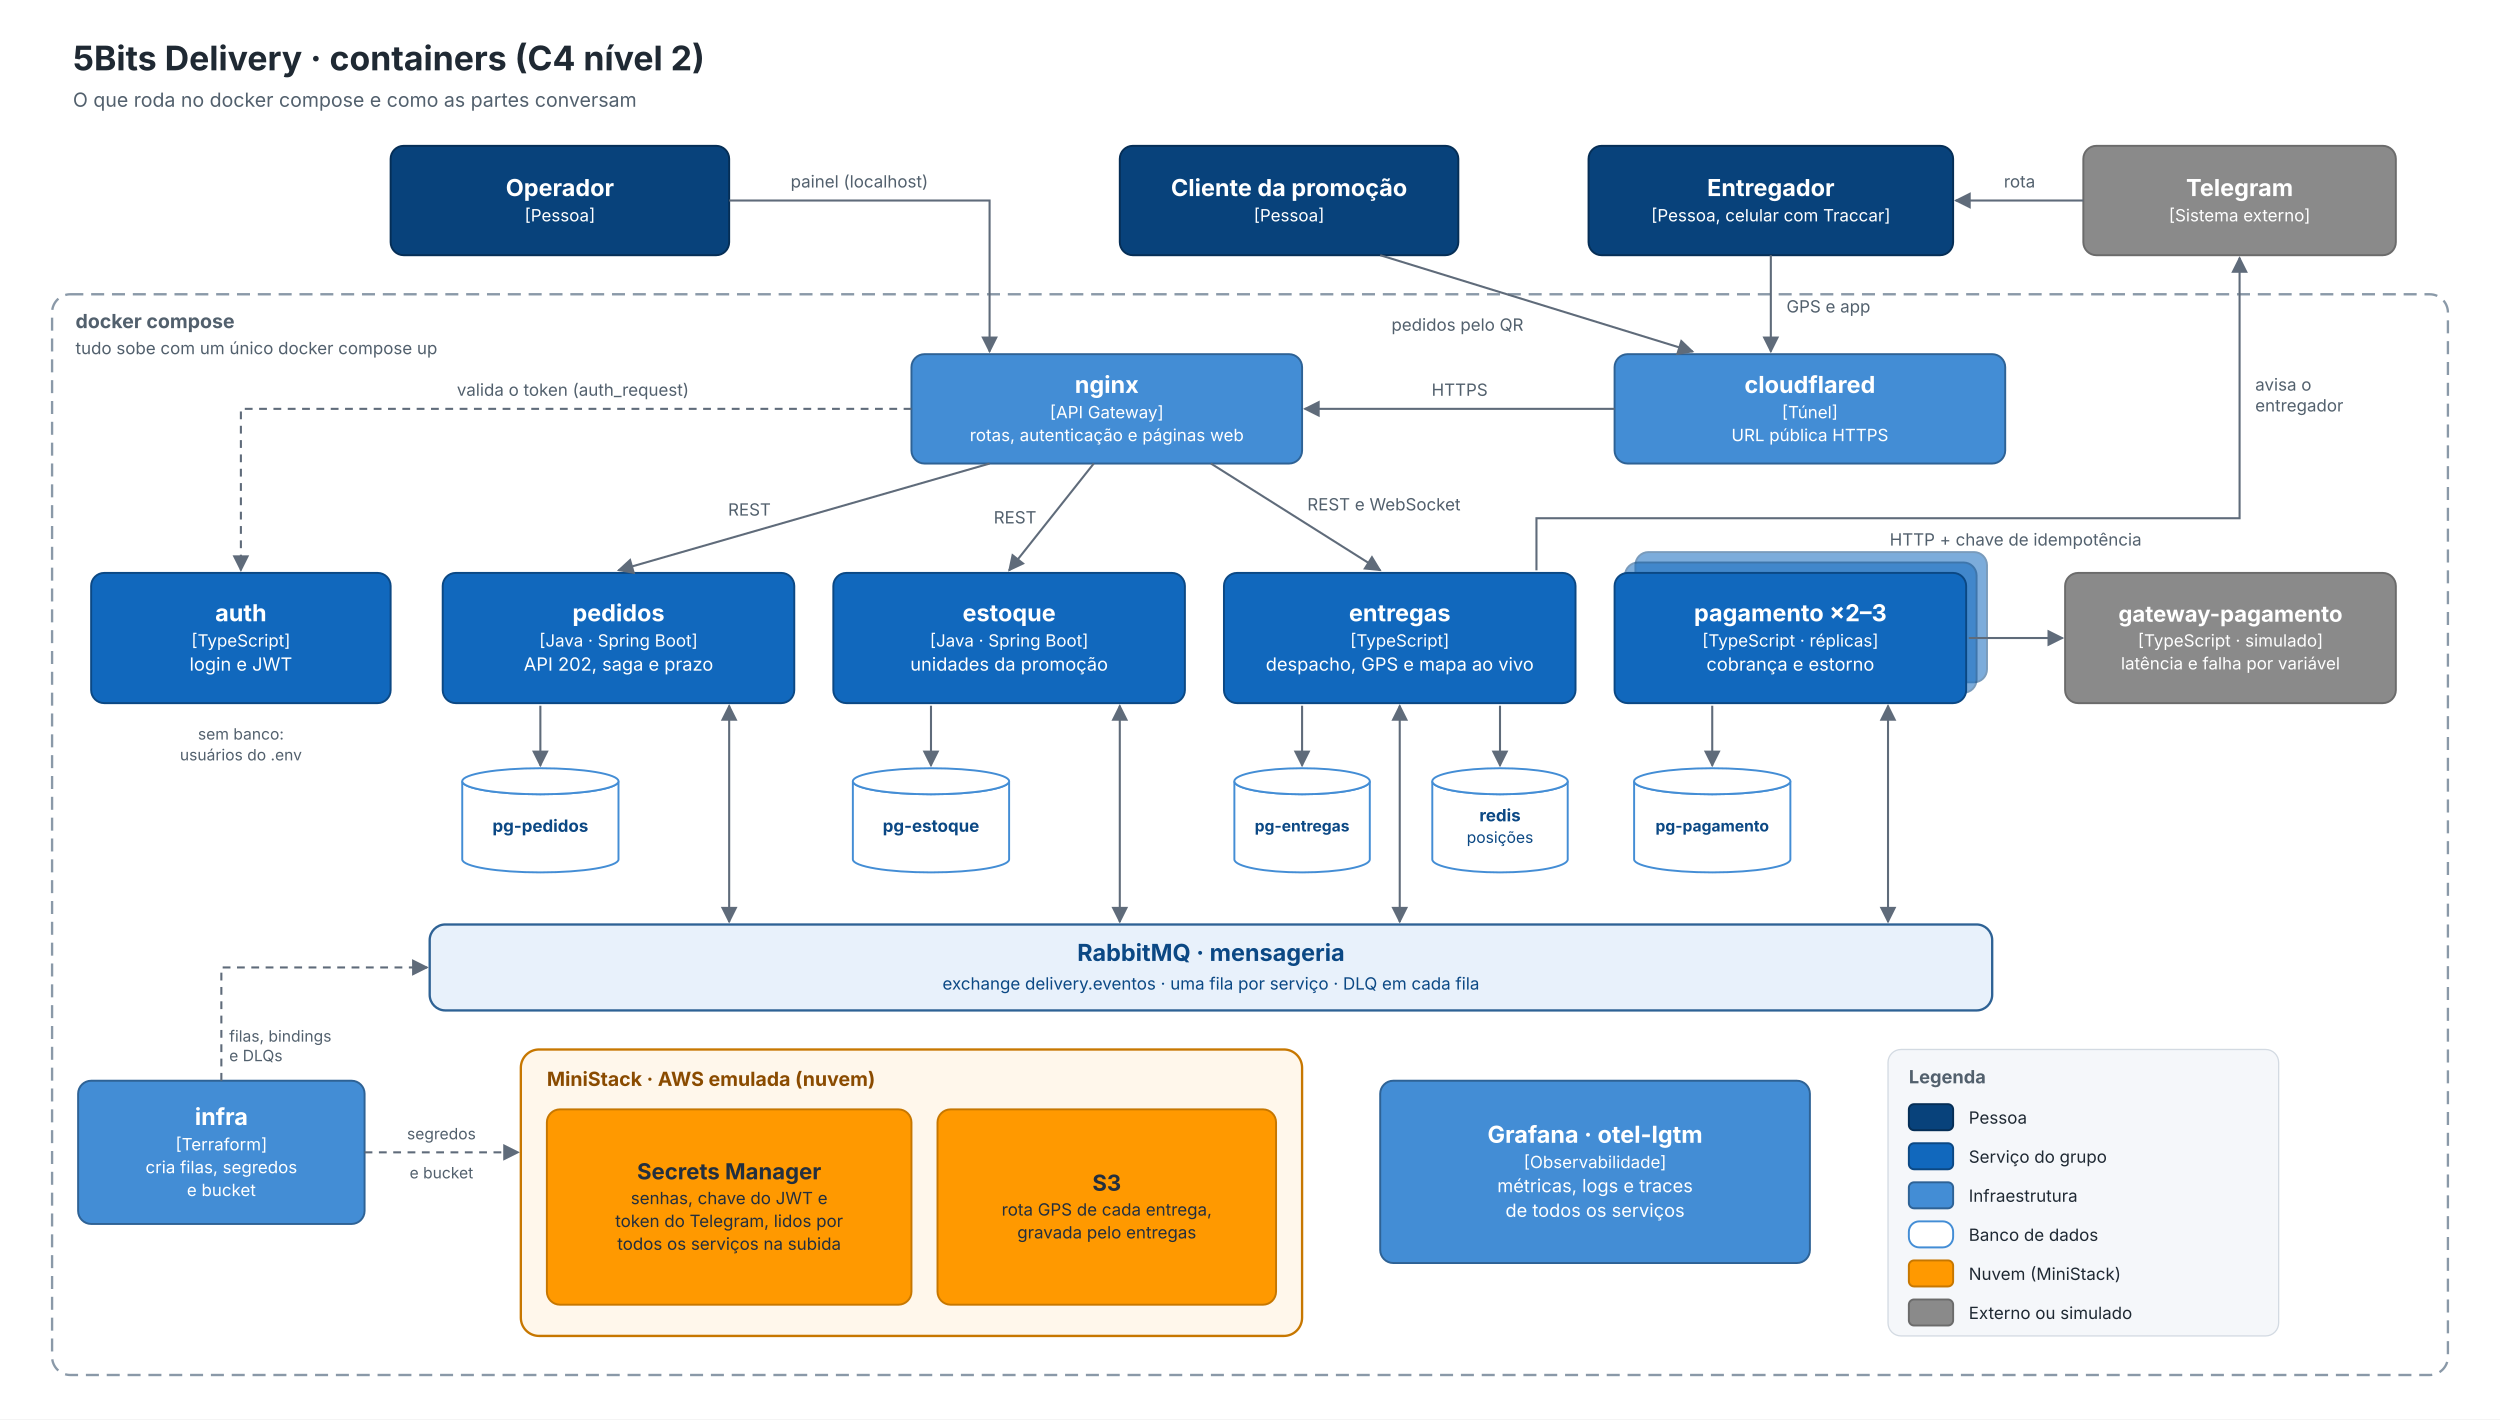
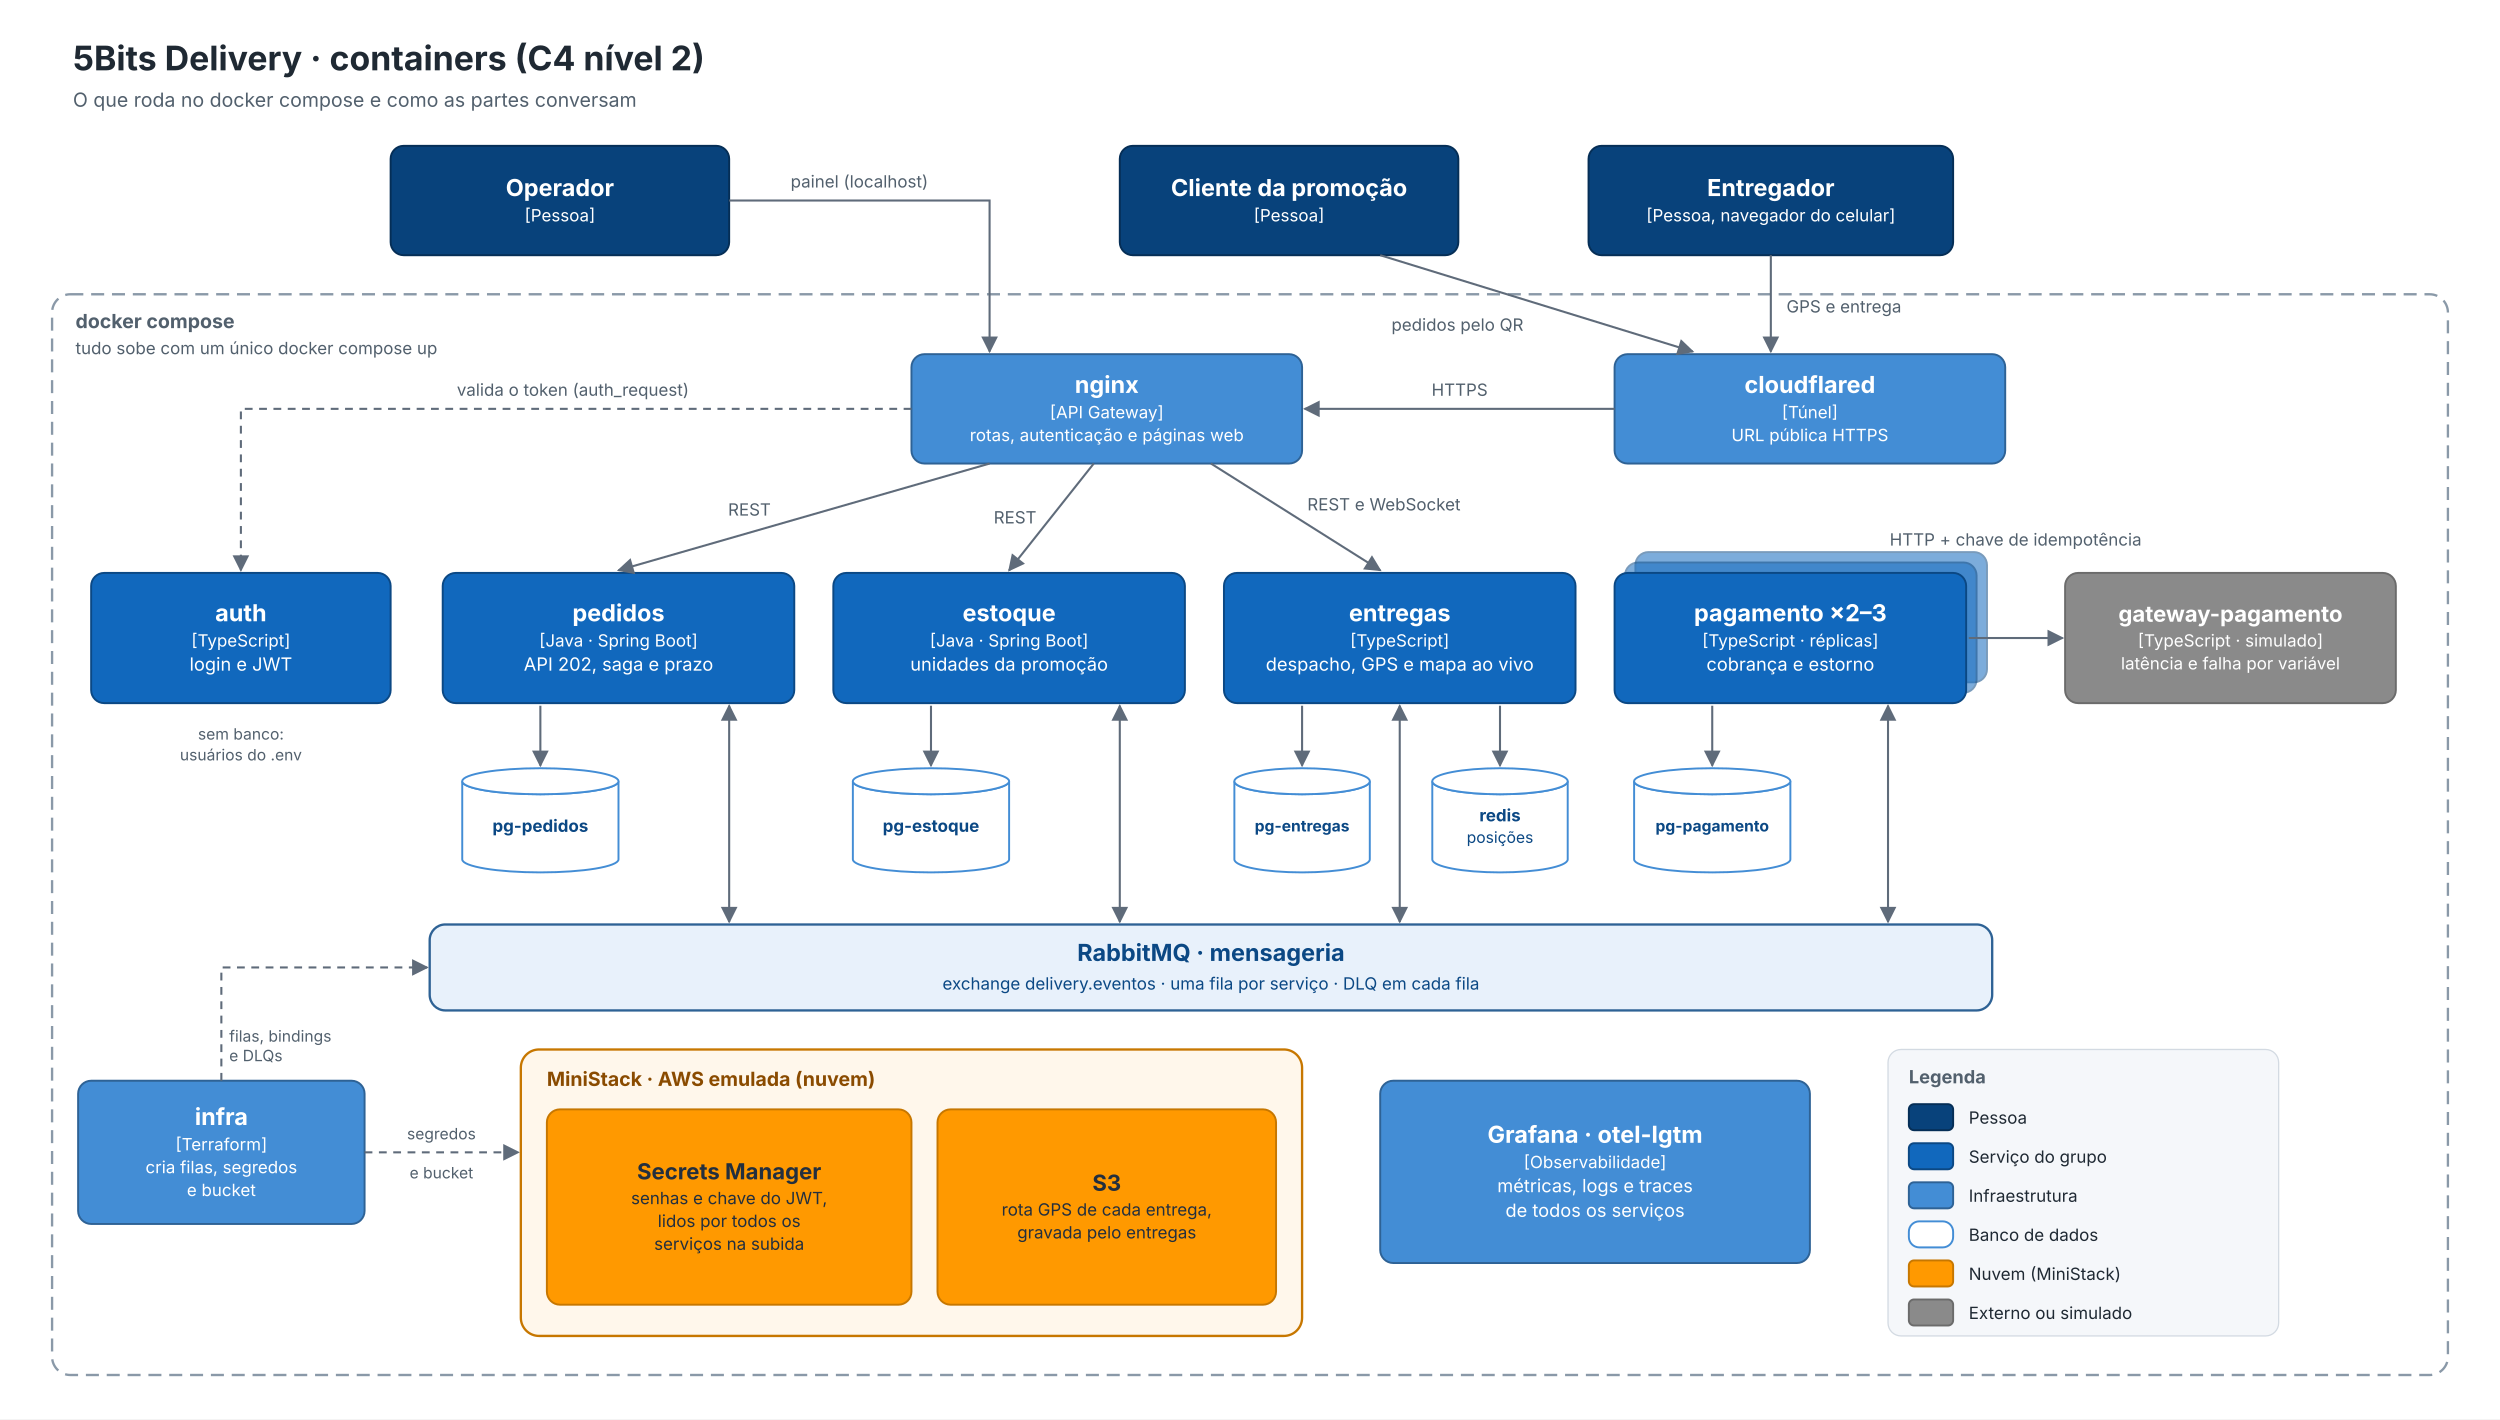
<svg xmlns="http://www.w3.org/2000/svg" width="1920" height="1090" viewBox="0 0 1920 1090">
  <defs>
    <marker id="seta" viewBox="0 0 10 10" refX="9" refY="5" markerWidth="8" markerHeight="8" orient="auto">
      <path d="M0,0 L10,5 L0,10 z" fill="#5f6b7a" />
    </marker>
    <marker id="seta-ini" viewBox="0 0 10 10" refX="1" refY="5" markerWidth="8" markerHeight="8" orient="auto">
      <path d="M10,0 L0,5 L10,10 z" fill="#5f6b7a" />
    </marker>
  </defs>
  <rect width="1920" height="1090" fill="#ffffff" />
  <text x="56" y="54" font-family="Inter, Arial, Helvetica, sans-serif" font-size="26" font-weight="700" fill="#1f2933" text-anchor="start">5Bits Delivery · containers (C4 nível 2)</text>
  <text x="56" y="82" font-family="Inter, Arial, Helvetica, sans-serif" font-size="15" font-weight="400" fill="#52606d" text-anchor="start">O que roda no docker compose e como as partes conversam</text>
  <rect x="300" y="112" width="260" height="84" rx="10" fill="#08427b" stroke="#052e56" stroke-width="1.5" />
  <text x="430.0" y="150.571" font-family="Inter, Arial, Helvetica, sans-serif" font-size="18" font-weight="700" fill="#ffffff" text-anchor="middle">Operador</text>
  <text x="430.0" y="170.011" font-family="Inter, Arial, Helvetica, sans-serif" font-size="13" font-weight="400" fill="#ffffff" text-anchor="middle">[Pessoa]</text>
  <rect x="860" y="112" width="260" height="84" rx="10" fill="#08427b" stroke="#052e56" stroke-width="1.5" />
  <text x="990.0" y="150.571" font-family="Inter, Arial, Helvetica, sans-serif" font-size="18" font-weight="700" fill="#ffffff" text-anchor="middle">Cliente da promoção</text>
  <text x="990.0" y="170.011" font-family="Inter, Arial, Helvetica, sans-serif" font-size="13" font-weight="400" fill="#ffffff" text-anchor="middle">[Pessoa]</text>
  <rect x="1220" y="112" width="280" height="84" rx="10" fill="#08427b" stroke="#052e56" stroke-width="1.5" />
  <text x="1360.0" y="150.571" font-family="Inter, Arial, Helvetica, sans-serif" font-size="18" font-weight="700" fill="#ffffff" text-anchor="middle">Entregador</text>
-   <text x="1360.0" y="170.011" font-family="Inter, Arial, Helvetica, sans-serif" font-size="13" font-weight="400" fill="#ffffff" text-anchor="middle">[Pessoa, celular com Traccar]</text>
-   <rect x="1600" y="112" width="240" height="84" rx="10" fill="#8a8a8a" stroke="#6b6b6b" stroke-width="1.5" />
-   <text x="1720.0" y="150.571" font-family="Inter, Arial, Helvetica, sans-serif" font-size="18" font-weight="700" fill="#ffffff" text-anchor="middle">Telegram</text>
-   <text x="1720.0" y="170.011" font-family="Inter, Arial, Helvetica, sans-serif" font-size="13" font-weight="400" fill="#ffffff" text-anchor="middle">[Sistema externo]</text>
+   <text x="1360.0" y="170.011" font-family="Inter, Arial, Helvetica, sans-serif" font-size="13" font-weight="400" fill="#ffffff" text-anchor="middle">[Pessoa, navegador do celular]</text>
  <rect x="40" y="226" width="1840" height="830" rx="14" fill="none" stroke="#8a99a8" stroke-width="1.8" stroke-dasharray="10 6" />
  <text x="58" y="252" font-family="Inter, Arial, Helvetica, sans-serif" font-size="15" font-weight="700" fill="#52606d" text-anchor="start">docker compose</text>
  <text x="58" y="272" font-family="Inter, Arial, Helvetica, sans-serif" font-size="13" font-weight="400" fill="#52606d" text-anchor="start">tudo sobe com um único docker compose up</text>
  <rect x="700" y="272" width="300" height="84" rx="10" fill="#438dd5" stroke="#2e6295" stroke-width="1.5" />
  <text x="850.0" y="301.796" font-family="Inter, Arial, Helvetica, sans-serif" font-size="18" font-weight="700" fill="#ffffff" text-anchor="middle">nginx</text>
  <text x="850.0" y="321.236" font-family="Inter, Arial, Helvetica, sans-serif" font-size="13" font-weight="400" fill="#ffffff" text-anchor="middle">[API Gateway]</text>
  <text x="850.0" y="338.786" font-family="Inter, Arial, Helvetica, sans-serif" font-size="13" font-weight="400" fill="#ffffff" text-anchor="middle">rotas, autenticação e páginas web</text>
  <rect x="1240" y="272" width="300" height="84" rx="10" fill="#438dd5" stroke="#2e6295" stroke-width="1.5" />
  <text x="1390.0" y="301.796" font-family="Inter, Arial, Helvetica, sans-serif" font-size="18" font-weight="700" fill="#ffffff" text-anchor="middle">cloudflared</text>
  <text x="1390.0" y="321.236" font-family="Inter, Arial, Helvetica, sans-serif" font-size="13" font-weight="400" fill="#ffffff" text-anchor="middle">[Túnel]</text>
  <text x="1390.0" y="338.786" font-family="Inter, Arial, Helvetica, sans-serif" font-size="13" font-weight="400" fill="#ffffff" text-anchor="middle">URL pública HTTPS</text>
  <rect x="70" y="440" width="230" height="100" rx="10" fill="#1168bd" stroke="#0b4884" stroke-width="1.5" />
  <text x="185.0" y="477.121" font-family="Inter, Arial, Helvetica, sans-serif" font-size="18" font-weight="700" fill="#ffffff" text-anchor="middle">auth</text>
  <text x="185.0" y="496.561" font-family="Inter, Arial, Helvetica, sans-serif" font-size="13" font-weight="400" fill="#ffffff" text-anchor="middle">[TypeScript]</text>
  <text x="185.0" y="515.083" font-family="Inter, Arial, Helvetica, sans-serif" font-size="14" font-weight="400" fill="#ffffff" text-anchor="middle">login e JWT</text>
  <rect x="340" y="440" width="270" height="100" rx="10" fill="#1168bd" stroke="#0b4884" stroke-width="1.5" />
  <text x="475.0" y="477.121" font-family="Inter, Arial, Helvetica, sans-serif" font-size="18" font-weight="700" fill="#ffffff" text-anchor="middle">pedidos</text>
  <text x="475.0" y="496.561" font-family="Inter, Arial, Helvetica, sans-serif" font-size="13" font-weight="400" fill="#ffffff" text-anchor="middle">[Java · Spring Boot]</text>
  <text x="475.0" y="515.083" font-family="Inter, Arial, Helvetica, sans-serif" font-size="14" font-weight="400" fill="#ffffff" text-anchor="middle">API 202, saga e prazo</text>
  <rect x="640" y="440" width="270" height="100" rx="10" fill="#1168bd" stroke="#0b4884" stroke-width="1.5" />
  <text x="775.0" y="477.121" font-family="Inter, Arial, Helvetica, sans-serif" font-size="18" font-weight="700" fill="#ffffff" text-anchor="middle">estoque</text>
  <text x="775.0" y="496.561" font-family="Inter, Arial, Helvetica, sans-serif" font-size="13" font-weight="400" fill="#ffffff" text-anchor="middle">[Java · Spring Boot]</text>
  <text x="775.0" y="515.083" font-family="Inter, Arial, Helvetica, sans-serif" font-size="14" font-weight="400" fill="#ffffff" text-anchor="middle">unidades da promoção</text>
  <rect x="940" y="440" width="270" height="100" rx="10" fill="#1168bd" stroke="#0b4884" stroke-width="1.5" />
  <text x="1075.0" y="477.121" font-family="Inter, Arial, Helvetica, sans-serif" font-size="18" font-weight="700" fill="#ffffff" text-anchor="middle">entregas</text>
  <text x="1075.0" y="496.561" font-family="Inter, Arial, Helvetica, sans-serif" font-size="13" font-weight="400" fill="#ffffff" text-anchor="middle">[TypeScript]</text>
  <text x="1075.0" y="515.083" font-family="Inter, Arial, Helvetica, sans-serif" font-size="14" font-weight="400" fill="#ffffff" text-anchor="middle">despacho, GPS e mapa ao vivo</text>
  <rect x="1256" y="424" width="270" height="100" rx="10" fill="#1168bd" stroke="#0b4884" stroke-width="1.5" opacity="0.55" />
  <rect x="1248" y="432" width="270" height="100" rx="10" fill="#1168bd" stroke="#0b4884" stroke-width="1.5" opacity="0.55" />
  <rect x="1240" y="440" width="270" height="100" rx="10" fill="#1168bd" stroke="#0b4884" stroke-width="1.5" />
  <text x="1375.0" y="477.121" font-family="Inter, Arial, Helvetica, sans-serif" font-size="18" font-weight="700" fill="#ffffff" text-anchor="middle">pagamento ×2–3</text>
  <text x="1375.0" y="496.561" font-family="Inter, Arial, Helvetica, sans-serif" font-size="13" font-weight="400" fill="#ffffff" text-anchor="middle">[TypeScript · réplicas]</text>
  <text x="1375.0" y="515.083" font-family="Inter, Arial, Helvetica, sans-serif" font-size="14" font-weight="400" fill="#ffffff" text-anchor="middle">cobrança e estorno</text>
  <rect x="1586" y="440" width="254" height="100" rx="10" fill="#8a8a8a" stroke="#6b6b6b" stroke-width="1.5" />
  <text x="1713.0" y="477.499" font-family="Inter, Arial, Helvetica, sans-serif" font-size="17" font-weight="700" fill="#ffffff" text-anchor="middle">gateway-pagamento</text>
  <text x="1713.0" y="496.561" font-family="Inter, Arial, Helvetica, sans-serif" font-size="13" font-weight="400" fill="#ffffff" text-anchor="middle">[TypeScript · simulado]</text>
  <text x="1713.0" y="514.111" font-family="Inter, Arial, Helvetica, sans-serif" font-size="13" font-weight="400" fill="#ffffff" text-anchor="middle">latência e falha por variável</text>
  <path d="M355,600 a60.0,10 0 0,0 120,0 v60 a60.0,10 0 0,1 -120,0 z" fill="#ffffff" stroke="#438dd5" stroke-width="1.5" />
  <ellipse cx="415.0" cy="600" rx="60.0" ry="10" fill="#ffffff" stroke="#438dd5" stroke-width="1.5" />
  <text x="415.0" y="638.861" font-family="Inter, Arial, Helvetica, sans-serif" font-size="13" font-weight="700" fill="#0b4884" text-anchor="middle">pg-pedidos</text>
  <path d="M655,600 a60.0,10 0 0,0 120,0 v60 a60.0,10 0 0,1 -120,0 z" fill="#ffffff" stroke="#438dd5" stroke-width="1.5" />
  <ellipse cx="715.0" cy="600" rx="60.0" ry="10" fill="#ffffff" stroke="#438dd5" stroke-width="1.5" />
  <text x="715.0" y="638.861" font-family="Inter, Arial, Helvetica, sans-serif" font-size="13" font-weight="700" fill="#0b4884" text-anchor="middle">pg-estoque</text>
  <path d="M948,600 a52.0,10 0 0,0 104,0 v60 a52.0,10 0 0,1 -104,0 z" fill="#ffffff" stroke="#438dd5" stroke-width="1.5" />
  <ellipse cx="1000.0" cy="600" rx="52.0" ry="10" fill="#ffffff" stroke="#438dd5" stroke-width="1.5" />
  <text x="1000.0" y="638.564" font-family="Inter, Arial, Helvetica, sans-serif" font-size="12" font-weight="700" fill="#0b4884" text-anchor="middle">pg-entregas</text>
  <path d="M1100,600 a52.0,10 0 0,0 104,0 v60 a52.0,10 0 0,1 -104,0 z" fill="#ffffff" stroke="#438dd5" stroke-width="1.5" />
  <ellipse cx="1152.0" cy="600" rx="52.0" ry="10" fill="#ffffff" stroke="#438dd5" stroke-width="1.5" />
  <text x="1152.0" y="630.761" font-family="Inter, Arial, Helvetica, sans-serif" font-size="13" font-weight="700" fill="#0b4884" text-anchor="middle">redis</text>
  <text x="1152.0" y="647.339" font-family="Inter, Arial, Helvetica, sans-serif" font-size="12" font-weight="400" fill="#0b4884" text-anchor="middle">posições</text>
  <path d="M1255,600 a60.0,10 0 0,0 120,0 v60 a60.0,10 0 0,1 -120,0 z" fill="#ffffff" stroke="#438dd5" stroke-width="1.5" />
  <ellipse cx="1315.0" cy="600" rx="60.0" ry="10" fill="#ffffff" stroke="#438dd5" stroke-width="1.5" />
  <text x="1315.0" y="638.564" font-family="Inter, Arial, Helvetica, sans-serif" font-size="12" font-weight="700" fill="#0b4884" text-anchor="middle">pg-pagamento</text>
  <text x="185" y="568" font-family="Inter, Arial, Helvetica, sans-serif" font-size="12" font-weight="400" fill="#52606d" text-anchor="middle">sem banco:</text>
  <text x="185" y="584" font-family="Inter, Arial, Helvetica, sans-serif" font-size="12" font-weight="400" fill="#52606d" text-anchor="middle">usuários do .env</text>
  <rect x="330" y="710" width="1200" height="66" rx="12" fill="#e8f1fb" stroke="#2e6295" stroke-width="1.8" />
  <text x="930" y="738" font-family="Inter, Arial, Helvetica, sans-serif" font-size="18" font-weight="700" fill="#0b4884" text-anchor="middle">RabbitMQ · mensageria</text>
  <text x="930" y="760" font-family="Inter, Arial, Helvetica, sans-serif" font-size="13" font-weight="400" fill="#0b4884" text-anchor="middle">exchange delivery.eventos · uma fila por serviço · DLQ em cada fila</text>
  <path d="M560,542 L560,708" fill="none" stroke="#5f6b7a" stroke-width="1.6" marker-start="url(#seta-ini)" marker-end="url(#seta)" />
  <path d="M860,542 L860,708" fill="none" stroke="#5f6b7a" stroke-width="1.6" marker-start="url(#seta-ini)" marker-end="url(#seta)" />
  <path d="M1075,542 L1075,708" fill="none" stroke="#5f6b7a" stroke-width="1.6" marker-start="url(#seta-ini)" marker-end="url(#seta)" />
  <path d="M1450,542 L1450,708" fill="none" stroke="#5f6b7a" stroke-width="1.6" marker-start="url(#seta-ini)" marker-end="url(#seta)" />
  <path d="M415,542 L415,588" fill="none" stroke="#5f6b7a" stroke-width="1.6" marker-end="url(#seta)" />
  <path d="M715,542 L715,588" fill="none" stroke="#5f6b7a" stroke-width="1.6" marker-end="url(#seta)" />
  <path d="M1000,542 L1000,588" fill="none" stroke="#5f6b7a" stroke-width="1.6" marker-end="url(#seta)" />
  <path d="M1152,542 L1152,588" fill="none" stroke="#5f6b7a" stroke-width="1.6" marker-end="url(#seta)" />
  <path d="M1315,542 L1315,588" fill="none" stroke="#5f6b7a" stroke-width="1.6" marker-end="url(#seta)" />
  <path d="M560,154 L760,154 L760,270" fill="none" stroke="#5f6b7a" stroke-width="1.6" marker-end="url(#seta)" />
  <text x="660" y="144" font-family="Inter, Arial, Helvetica, sans-serif" font-size="13" font-weight="400" fill="#52606d" text-anchor="middle">painel (localhost)</text>
  <path d="M1060,196 L1300,270" fill="none" stroke="#5f6b7a" stroke-width="1.6" marker-end="url(#seta)" />
  <text x="1170" y="254" font-family="Inter, Arial, Helvetica, sans-serif" font-size="13" font-weight="400" fill="#52606d" text-anchor="end">pedidos pelo QR</text>
  <path d="M1360,196 L1360,270" fill="none" stroke="#5f6b7a" stroke-width="1.6" marker-end="url(#seta)" />
-   <text x="1372" y="240" font-family="Inter, Arial, Helvetica, sans-serif" font-size="13" font-weight="400" fill="#52606d" text-anchor="start">GPS e app</text>
-   <path d="M1600,154 L1502,154" fill="none" stroke="#5f6b7a" stroke-width="1.6" marker-end="url(#seta)" />
-   <text x="1551" y="144" font-family="Inter, Arial, Helvetica, sans-serif" font-size="13" font-weight="400" fill="#52606d" text-anchor="middle">rota</text>
+   <text x="1372" y="240" font-family="Inter, Arial, Helvetica, sans-serif" font-size="13" font-weight="400" fill="#52606d" text-anchor="start">GPS e entrega</text>
  <path d="M1240,314 L1002,314" fill="none" stroke="#5f6b7a" stroke-width="1.6" marker-end="url(#seta)" />
  <text x="1121" y="304" font-family="Inter, Arial, Helvetica, sans-serif" font-size="13" font-weight="400" fill="#52606d" text-anchor="middle">HTTPS</text>
  <path d="M700,314 L185,314 L185,438" fill="none" stroke="#5f6b7a" stroke-width="1.6" stroke-dasharray="6 5" marker-end="url(#seta)" />
  <text x="440" y="304" font-family="Inter, Arial, Helvetica, sans-serif" font-size="13" font-weight="400" fill="#52606d" text-anchor="middle">valida o token (auth_request)</text>
  <path d="M760,356 L475,438" fill="none" stroke="#5f6b7a" stroke-width="1.6" marker-end="url(#seta)" />
  <text x="592" y="396" font-family="Inter, Arial, Helvetica, sans-serif" font-size="13" font-weight="400" fill="#52606d" text-anchor="end">REST</text>
  <path d="M840,356 L775,438" fill="none" stroke="#5f6b7a" stroke-width="1.6" marker-end="url(#seta)" />
  <text x="796" y="402" font-family="Inter, Arial, Helvetica, sans-serif" font-size="13" font-weight="400" fill="#52606d" text-anchor="end">REST</text>
  <path d="M930,356 L1060,438" fill="none" stroke="#5f6b7a" stroke-width="1.6" marker-end="url(#seta)" />
  <text x="1004" y="392" font-family="Inter, Arial, Helvetica, sans-serif" font-size="13" font-weight="400" fill="#52606d" text-anchor="start">REST e WebSocket</text>
-   <path d="M1180,438 L1180,398 L1720,398 L1720,198" fill="none" stroke="#5f6b7a" stroke-width="1.6" marker-end="url(#seta)" />
-   <text x="1732" y="300" font-family="Inter, Arial, Helvetica, sans-serif" font-size="13" font-weight="400" fill="#52606d" text-anchor="start">avisa o</text>
-   <text x="1732" y="316" font-family="Inter, Arial, Helvetica, sans-serif" font-size="13" font-weight="400" fill="#52606d" text-anchor="start">entregador</text>
  <path d="M1512,490 L1584,490" fill="none" stroke="#5f6b7a" stroke-width="1.6" marker-end="url(#seta)" />
  <text x="1548" y="419" font-family="Inter, Arial, Helvetica, sans-serif" font-size="13" font-weight="400" fill="#52606d" text-anchor="middle">HTTP + chave de idempotência</text>
  <rect x="60" y="830" width="220" height="110" rx="10" fill="#438dd5" stroke="#2e6295" stroke-width="1.5" />
  <text x="170.0" y="864.021" font-family="Inter, Arial, Helvetica, sans-serif" font-size="18" font-weight="700" fill="#ffffff" text-anchor="middle">infra</text>
  <text x="170.0" y="883.461" font-family="Inter, Arial, Helvetica, sans-serif" font-size="13" font-weight="400" fill="#ffffff" text-anchor="middle">[Terraform]</text>
  <text x="170.0" y="901.011" font-family="Inter, Arial, Helvetica, sans-serif" font-size="13" font-weight="400" fill="#ffffff" text-anchor="middle">cria filas, segredos</text>
  <text x="170.0" y="918.561" font-family="Inter, Arial, Helvetica, sans-serif" font-size="13" font-weight="400" fill="#ffffff" text-anchor="middle">e bucket</text>
  <path d="M170,830 L170,743 L328,743" fill="none" stroke="#5f6b7a" stroke-width="1.6" stroke-dasharray="6 5" marker-end="url(#seta)" />
  <text x="176" y="800" font-family="Inter, Arial, Helvetica, sans-serif" font-size="12" font-weight="400" fill="#52606d" text-anchor="start">filas, bindings</text>
  <text x="176" y="815" font-family="Inter, Arial, Helvetica, sans-serif" font-size="12" font-weight="400" fill="#52606d" text-anchor="start">e DLQs</text>
  <path d="M280,885 L398,885" fill="none" stroke="#5f6b7a" stroke-width="1.6" stroke-dasharray="6 5" marker-end="url(#seta)" />
  <text x="339" y="875" font-family="Inter, Arial, Helvetica, sans-serif" font-size="12" font-weight="400" fill="#52606d" text-anchor="middle">segredos</text>
  <text x="339" y="905" font-family="Inter, Arial, Helvetica, sans-serif" font-size="12" font-weight="400" fill="#52606d" text-anchor="middle">e bucket</text>
  <rect x="400" y="806" width="600" height="220" rx="14" fill="#fff7eb" stroke="#c77700" stroke-width="1.8" />
  <text x="420" y="834" font-family="Inter, Arial, Helvetica, sans-serif" font-size="15" font-weight="700" fill="#8a4b00" text-anchor="start">MiniStack · AWS emulada (nuvem)</text>
  <rect x="420" y="852" width="280" height="150" rx="10" fill="#ff9900" stroke="#c77700" stroke-width="1.5" />
  <text x="560.0" y="905.724" font-family="Inter, Arial, Helvetica, sans-serif" font-size="17" font-weight="700" fill="#232f3e" text-anchor="middle">Secrets Manager</text>
-   <text x="560.0" y="924.786" font-family="Inter, Arial, Helvetica, sans-serif" font-size="13" font-weight="400" fill="#232f3e" text-anchor="middle">senhas, chave do JWT e</text>
-   <text x="560.0" y="942.336" font-family="Inter, Arial, Helvetica, sans-serif" font-size="13" font-weight="400" fill="#232f3e" text-anchor="middle">token do Telegram, lidos por</text>
-   <text x="560.0" y="959.886" font-family="Inter, Arial, Helvetica, sans-serif" font-size="13" font-weight="400" fill="#232f3e" text-anchor="middle">todos os serviços na subida</text>
+   <text x="560.0" y="924.786" font-family="Inter, Arial, Helvetica, sans-serif" font-size="13" font-weight="400" fill="#232f3e" text-anchor="middle">senhas e chave do JWT,</text>
+   <text x="560.0" y="942.336" font-family="Inter, Arial, Helvetica, sans-serif" font-size="13" font-weight="400" fill="#232f3e" text-anchor="middle">lidos por todos os</text>
+   <text x="560.0" y="959.886" font-family="Inter, Arial, Helvetica, sans-serif" font-size="13" font-weight="400" fill="#232f3e" text-anchor="middle">serviços na subida</text>
  <rect x="720" y="852" width="260" height="150" rx="10" fill="#ff9900" stroke="#c77700" stroke-width="1.5" />
  <text x="850.0" y="914.499" font-family="Inter, Arial, Helvetica, sans-serif" font-size="17" font-weight="700" fill="#232f3e" text-anchor="middle">S3</text>
  <text x="850.0" y="933.561" font-family="Inter, Arial, Helvetica, sans-serif" font-size="13" font-weight="400" fill="#232f3e" text-anchor="middle">rota GPS de cada entrega,</text>
  <text x="850.0" y="951.111" font-family="Inter, Arial, Helvetica, sans-serif" font-size="13" font-weight="400" fill="#232f3e" text-anchor="middle">gravada pelo entregas</text>
  <rect x="1060" y="830" width="330" height="140" rx="10" fill="#438dd5" stroke="#2e6295" stroke-width="1.5" />
  <text x="1225.0" y="877.671" font-family="Inter, Arial, Helvetica, sans-serif" font-size="18" font-weight="700" fill="#ffffff" text-anchor="middle">Grafana · otel-lgtm</text>
  <text x="1225.0" y="897.111" font-family="Inter, Arial, Helvetica, sans-serif" font-size="13" font-weight="400" fill="#ffffff" text-anchor="middle">[Observabilidade]</text>
  <text x="1225.0" y="915.633" font-family="Inter, Arial, Helvetica, sans-serif" font-size="14" font-weight="400" fill="#ffffff" text-anchor="middle">métricas, logs e traces</text>
  <text x="1225.0" y="934.533" font-family="Inter, Arial, Helvetica, sans-serif" font-size="14" font-weight="400" fill="#ffffff" text-anchor="middle">de todos os serviços</text>
  <rect x="1450" y="806" width="300" height="220" rx="10" fill="#f5f7fa" stroke="#d3dae2" />
  <text x="1466" y="832" font-family="Inter, Arial, Helvetica, sans-serif" font-size="14" font-weight="700" fill="#52606d" text-anchor="start">Legenda</text>
  <rect x="1466" y="848" width="34" height="20" rx="4" fill="#08427b" stroke="#052e56" stroke-width="1.5" />
  <text x="1512" y="863" font-family="Inter, Arial, Helvetica, sans-serif" font-size="13" font-weight="400" fill="#1f2933" text-anchor="start">Pessoa</text>
  <rect x="1466" y="878" width="34" height="20" rx="4" fill="#1168bd" stroke="#0b4884" stroke-width="1.5" />
  <text x="1512" y="893" font-family="Inter, Arial, Helvetica, sans-serif" font-size="13" font-weight="400" fill="#1f2933" text-anchor="start">Serviço do grupo</text>
  <rect x="1466" y="908" width="34" height="20" rx="4" fill="#438dd5" stroke="#2e6295" stroke-width="1.5" />
  <text x="1512" y="923" font-family="Inter, Arial, Helvetica, sans-serif" font-size="13" font-weight="400" fill="#1f2933" text-anchor="start">Infraestrutura</text>
  <rect x="1466" y="938" width="34" height="20" rx="8" fill="#ffffff" stroke="#438dd5" stroke-width="1.5" />
  <text x="1512" y="953" font-family="Inter, Arial, Helvetica, sans-serif" font-size="13" font-weight="400" fill="#1f2933" text-anchor="start">Banco de dados</text>
  <rect x="1466" y="968" width="34" height="20" rx="4" fill="#ff9900" stroke="#c77700" stroke-width="1.5" />
  <text x="1512" y="983" font-family="Inter, Arial, Helvetica, sans-serif" font-size="13" font-weight="400" fill="#1f2933" text-anchor="start">Nuvem (MiniStack)</text>
  <rect x="1466" y="998" width="34" height="20" rx="4" fill="#8a8a8a" stroke="#6b6b6b" stroke-width="1.5" />
  <text x="1512" y="1013" font-family="Inter, Arial, Helvetica, sans-serif" font-size="13" font-weight="400" fill="#1f2933" text-anchor="start">Externo ou simulado</text>
</svg>
